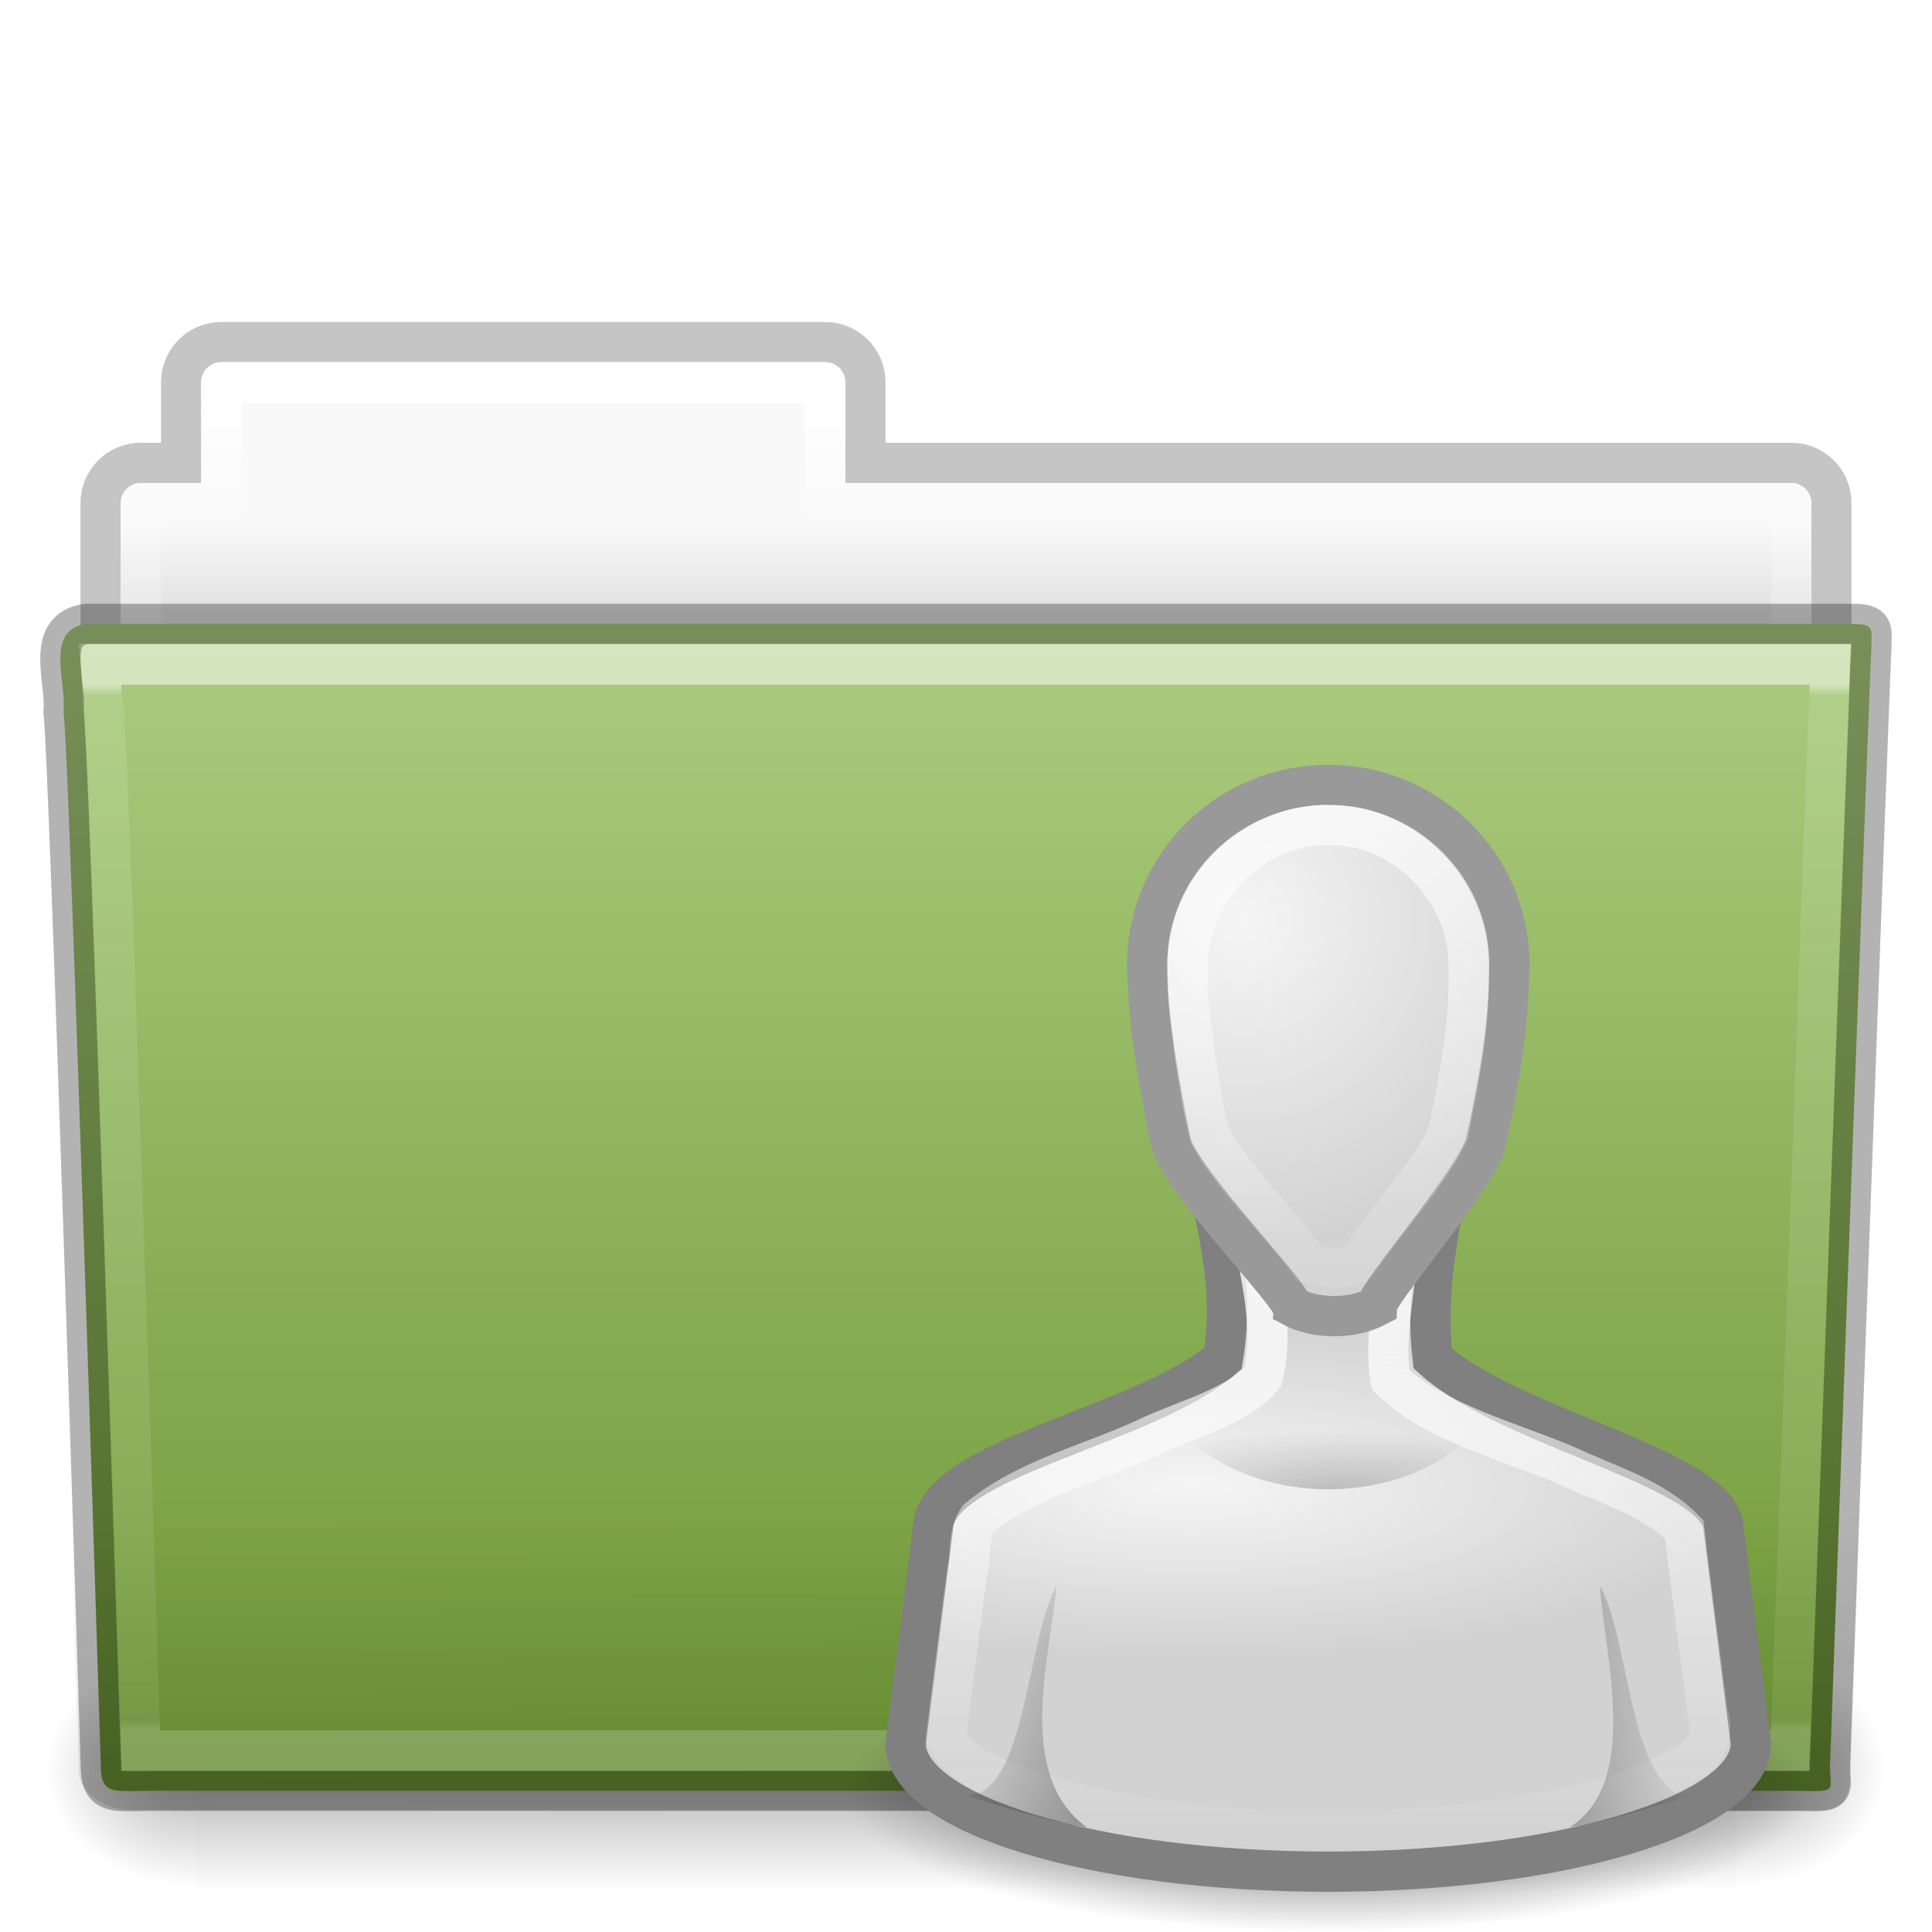
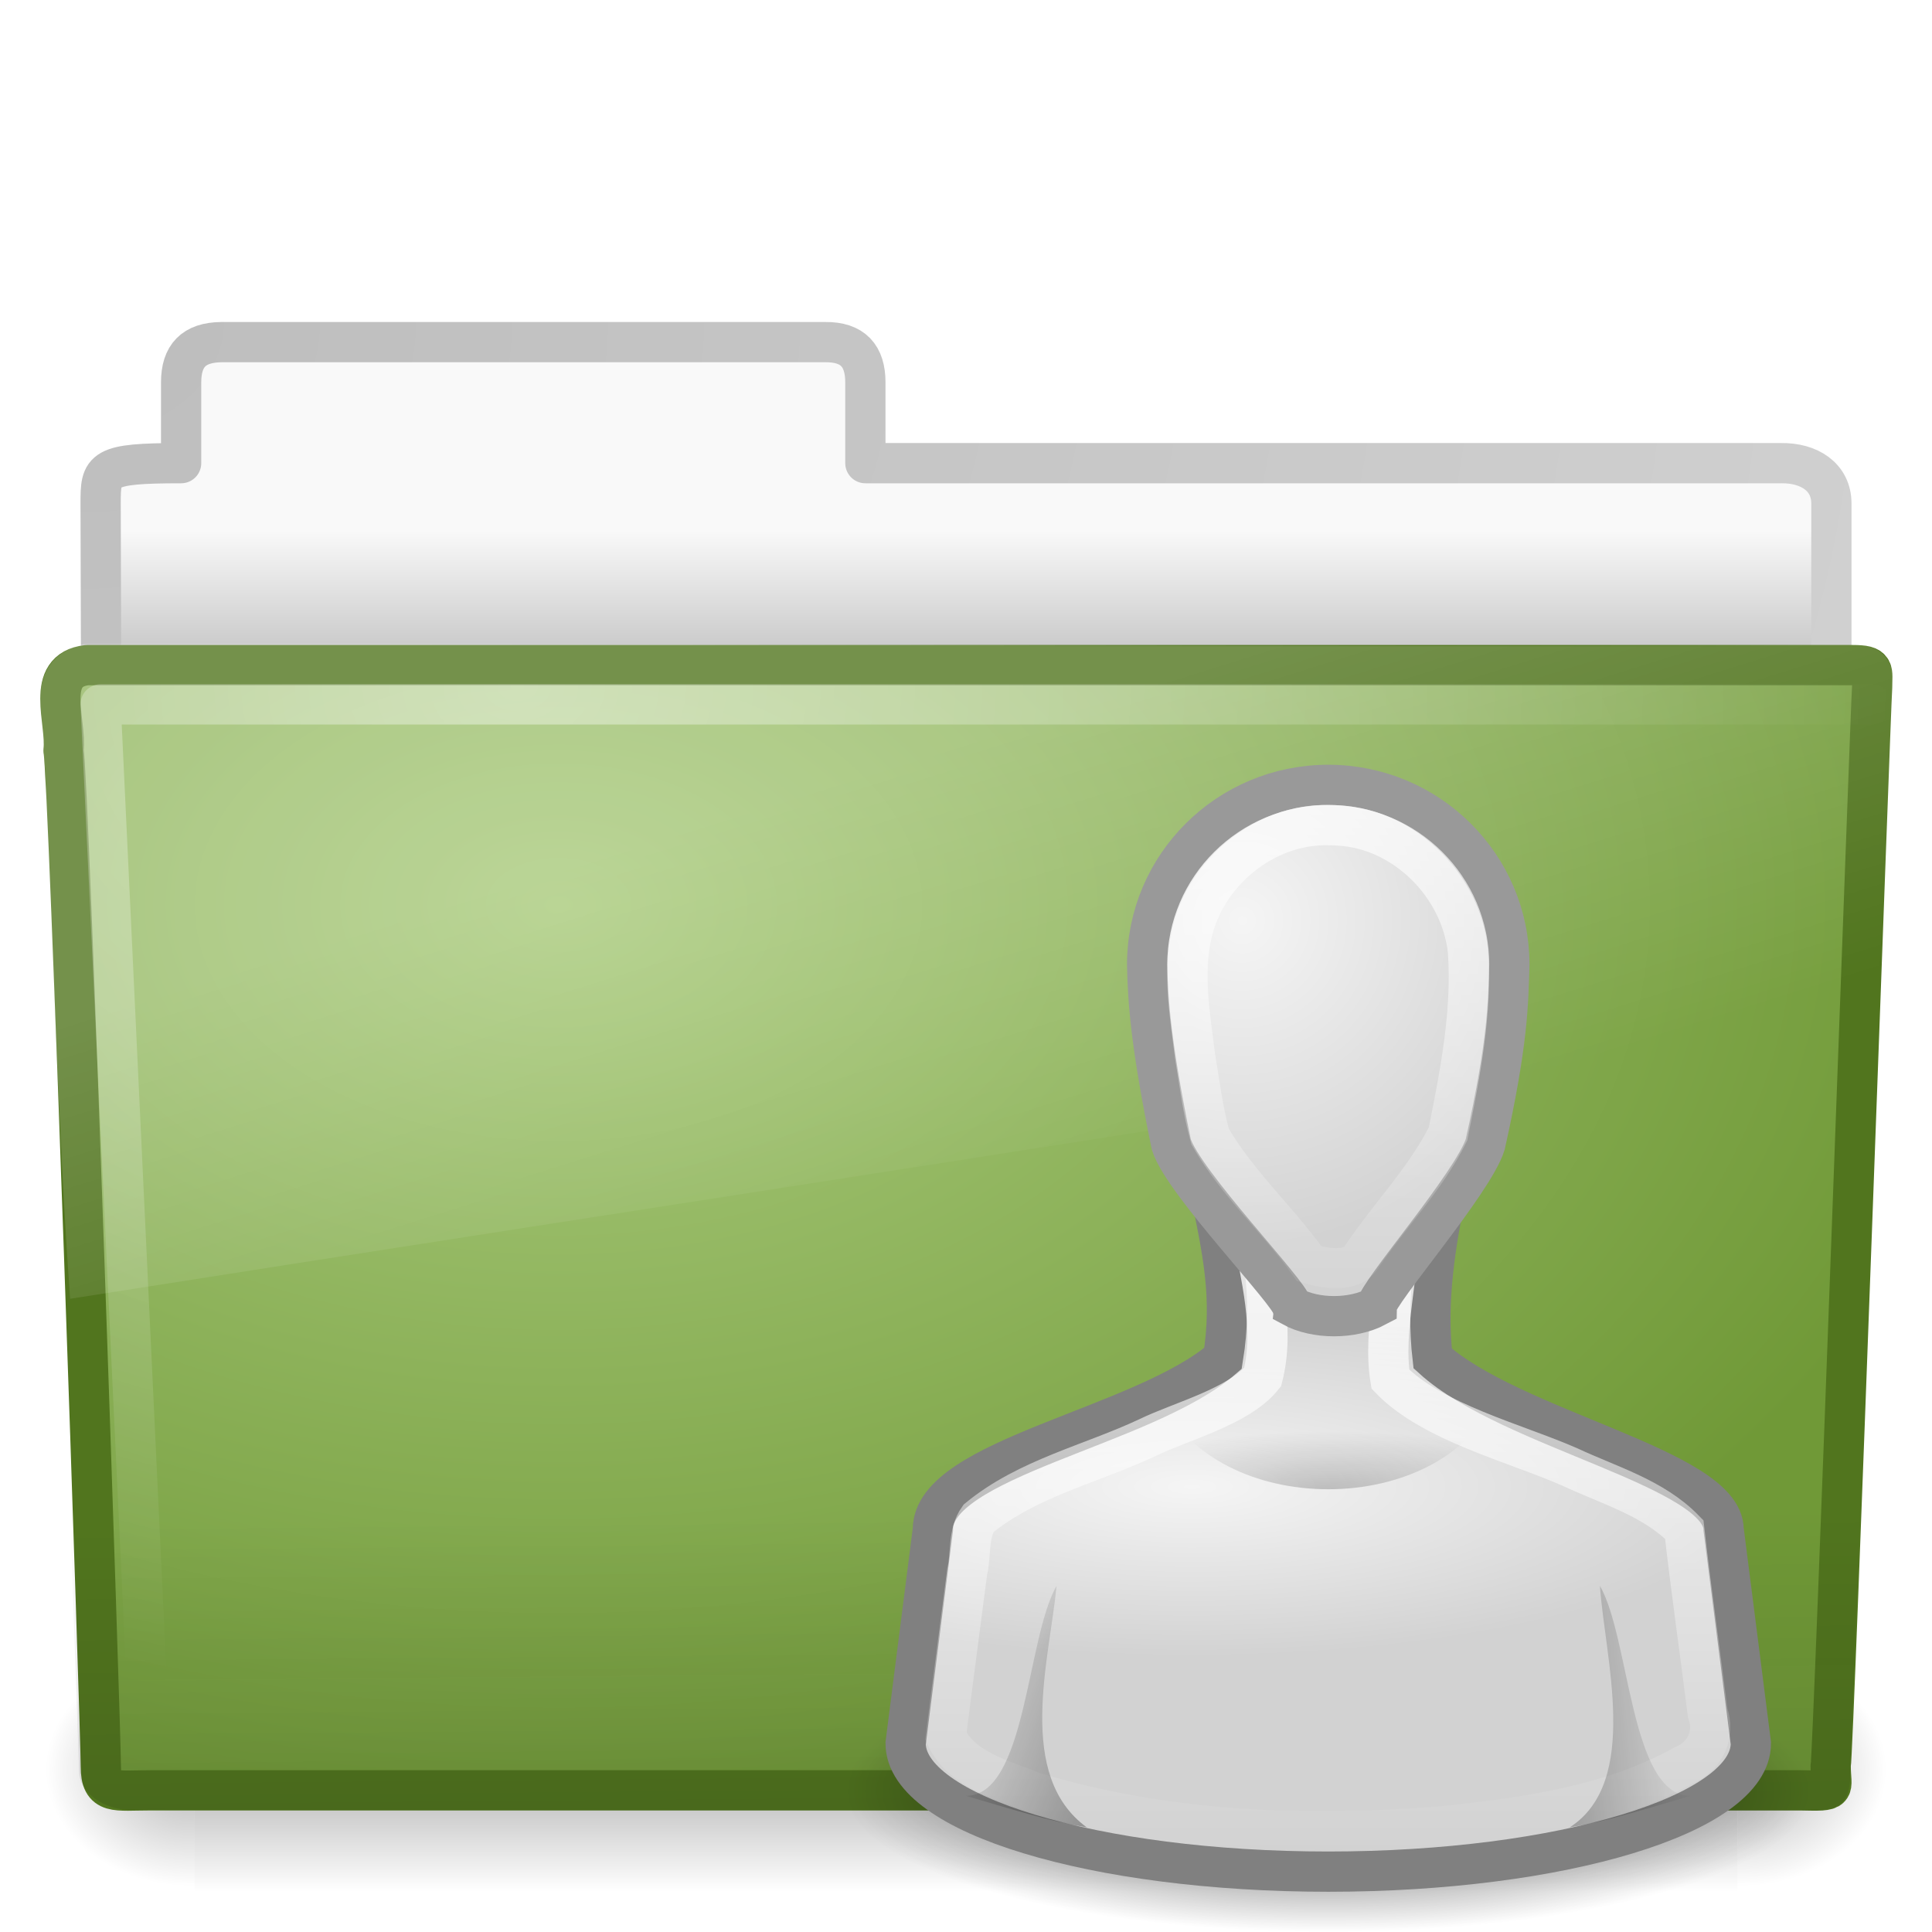
- <svg xmlns="http://www.w3.org/2000/svg" xmlns:xlink="http://www.w3.org/1999/xlink" width="48px" height="48px" id="svg21169" version="1.1">
-   <defs id="defs21171">
-     <linearGradient xlink:href="#linearGradient3454-2-8-6-1-1-8-0-6-7-3-1" id="linearGradient3381-56-2-7-5-0-8-0-0-4-6-1" gradientUnits="userSpaceOnUse" gradientTransform="matrix(0.8918903,0,0,1.058028,3.120661,5.353602)" x1="42.471" y1="11.953" x2="42.471" y2="35.582" />
-     <linearGradient id="linearGradient3454-2-8-6-1-1-8-0-6-7-3-1">
-       <stop offset="0" style="stop-color:#ffffff;stop-opacity:1" id="stop3456-4-7-9-4-0-3-6-2-9-6-7" />
-       <stop offset="0.01" style="stop-color:#ffffff;stop-opacity:0.235" id="stop3458-39-0-8-61-3-8-9-0-4-7-1" />
-       <stop offset="0.99" style="stop-color:#ffffff;stop-opacity:0.157" id="stop3460-7-5-4-1-6-6-6-2-1-4-0" />
-       <stop offset="1" style="stop-color:#ffffff;stop-opacity:0.392" id="stop3462-0-5-6-6-2-1-6-0-3-1-3" />
+ <svg xmlns="http://www.w3.org/2000/svg" xmlns:xlink="http://www.w3.org/1999/xlink" version="1.0" width="48" height="48" id="svg3316">
+   <defs id="defs3318">
+     <linearGradient id="linearGradient8265-821-176-38-919-66-249">
+       <stop id="stop2687" style="stop-color:#ffffff;stop-opacity:0.2" offset="0" />
+       <stop id="stop2689" style="stop-color:#ffffff;stop-opacity:0" offset="1" />
    </linearGradient>
-     <linearGradient xlink:href="#linearGradient6129-963-697-142-998-580-273-0-8-4-9-0-0-0-1-3-6" id="linearGradient3072-0-3-0-7-4-8-7-3-6-5" gradientUnits="userSpaceOnUse" gradientTransform="matrix(1.144692,0,0,0.9977536,-3.466085,1.098828)" x1="22.935" y1="49.629" x2="22.809" y2="36.658" />
-     <linearGradient id="linearGradient6129-963-697-142-998-580-273-0-8-4-9-0-0-0-1-3-6">
-       <stop id="stop2661-3-02-4-8-0-4-3-4-7-9" style="stop-color:#0a0a0a;stop-opacity:0.498" offset="0" />
-       <stop id="stop2663-2-8-06-2-4-6-4-3-8-8" style="stop-color:#0a0a0a;stop-opacity:0" offset="1" />
+     <linearGradient x1="11.566" y1="22.292" x2="15.215" y2="33.955" id="linearGradient2432" xlink:href="#linearGradient8265-821-176-38-919-66-249" gradientUnits="userSpaceOnUse" />
+     <linearGradient id="linearGradient6087-437-184-795-110-662-495">
+       <stop id="stop2693" style="stop-color:#ffffff;stop-opacity:0.4" offset="0" />
+       <stop id="stop2695" style="stop-color:#ffffff;stop-opacity:0" offset="1" />
    </linearGradient>
-     <linearGradient xlink:href="#linearGradient4632-0-6-4" id="linearGradient4638-4-6-8-9-9-5-8-7-2-3" x1="35.793" y1="17.118" x2="35.793" y2="43.761" gradientUnits="userSpaceOnUse" gradientTransform="matrix(1,0,0,1.035714,1.4680025e-5,-1.589102)" />
-     <linearGradient id="linearGradient4632-0-6-4">
-       <stop style="stop-color:#aacb7d;stop-opacity:1;" offset="0" id="stop4634-4-4-7" />
-       <stop style="stop-color:#709937;stop-opacity:1;" offset="1" id="stop4636-3-1-5" />
+     <radialGradient cx="7.265" cy="8.302" r="20.98" fx="7.265" fy="8.302" id="radialGradient2435" xlink:href="#linearGradient6087-437-184-795-110-662-495" gradientUnits="userSpaceOnUse" gradientTransform="matrix(0,1.207974,-1.627164,0,26.37175,8.266469)" />
+     <linearGradient id="linearGradient6129-963-697-142-998-580-273">
+       <stop id="stop2661" style="stop-color:#0a0a0a;stop-opacity:0.498" offset="0" />
+       <stop id="stop2663" style="stop-color:#0a0a0a;stop-opacity:0" offset="1" />
    </linearGradient>
-     <radialGradient xlink:href="#linearGradient5060-820-9-0-7-1-7-7-1-6-6-0" id="radialGradient3080-2-3-9-9-8-8-9-6-1-3" gradientUnits="userSpaceOnUse" gradientTransform="matrix(-0.03079083,0,0,0.02470588,23.38981,31.94163)" cx="605.714" cy="486.648" fx="605.714" fy="486.648" r="117.143" />
-     <linearGradient id="linearGradient5060-820-9-0-7-1-7-7-1-6-6-0">
-       <stop id="stop2681-5-4-3-6-3-8-2-6-8-6" style="stop-color:#000000;stop-opacity:1" offset="0" />
-       <stop id="stop2683-8-6-9-4-6-6-2-9-6-6" style="stop-color:#000000;stop-opacity:0" offset="1" />
+     <linearGradient x1="22.935" y1="49.629" x2="22.809" y2="36.658" id="linearGradient2438" xlink:href="#linearGradient6129-963-697-142-998-580-273" gradientUnits="userSpaceOnUse" gradientTransform="matrix(1.144692,0,0,0.9977536,-3.466141,1.098842)" />
+     <linearGradient id="linearGradient3390">
+       <stop id="stop3392" style="stop-color:#51751e;stop-opacity:1" offset="0" />
+       <stop id="stop3394" style="stop-color:#51751e;stop-opacity:1" offset="1" />
    </linearGradient>
-     <radialGradient xlink:href="#linearGradient5060-179-2-0-3-6-2-2-8-9-8-8" id="radialGradient3083-4-5-6-4-5-0-5-1-0-7" gradientUnits="userSpaceOnUse" gradientTransform="matrix(0.03079083,0,0,0.02470588,24.61022,31.94163)" cx="605.714" cy="486.648" fx="605.714" fy="486.648" r="117.143" />
-     <linearGradient id="linearGradient5060-179-2-0-3-6-2-2-8-9-8-8">
-       <stop id="stop2675-9-9-4-1-4-4-9-5-7-2" style="stop-color:#000000;stop-opacity:1" offset="0" />
-       <stop id="stop2677-1-7-2-6-1-8-3-8-0-8" style="stop-color:#000000;stop-opacity:0" offset="1" />
+     <linearGradient x1="82.453" y1="45.114" x2="82.453" y2="16.047" id="linearGradient2443" xlink:href="#linearGradient3390" gradientUnits="userSpaceOnUse" gradientTransform="translate(-53.76539,-0.1141929)" />
+     <linearGradient id="linearGradient7012-661-145-733-759-865-745">
+       <stop id="stop2699" style="stop-color:#aacb7d;stop-opacity:1" offset="0" />
+       <stop id="stop2701" style="stop-color:#709937;stop-opacity:1" offset="1" />
    </linearGradient>
-     <linearGradient xlink:href="#linearGradient5048-585-4-0-56-2-5-2-1-1-6-8" id="linearGradient3086-4-4-0-5-5-7-4-8-7-0" gradientUnits="userSpaceOnUse" gradientTransform="matrix(0.07938856,0,0,0.02470588,-4.693285,31.94163)" x1="302.857" y1="366.648" x2="302.857" y2="609.505" />
-     <linearGradient id="linearGradient5048-585-4-0-56-2-5-2-1-1-6-8">
-       <stop id="stop2667-5-0-7-4-7-7-2-4-6-2" style="stop-color:#000000;stop-opacity:0" offset="0" />
-       <stop id="stop2669-4-1-8-0-6-9-3-7-4-6" style="stop-color:#000000;stop-opacity:1" offset="0.5" />
-       <stop id="stop2671-2-6-3-2-0-6-0-0-8-2" style="stop-color:#000000;stop-opacity:0" offset="1" />
+     <radialGradient cx="63.969" cy="14.113" r="23.097" fx="63.969" fy="14.113" id="radialGradient2441" xlink:href="#linearGradient7012-661-145-733-759-865-745" gradientUnits="userSpaceOnUse" gradientTransform="matrix(1.564693,-9.5143002e-8,6.1772287e-8,1.015888,-86.21257,8.146117)" />
+     <linearGradient id="linearGradient5060-820">
+       <stop id="stop2681" style="stop-color:#000000;stop-opacity:1" offset="0" />
+       <stop id="stop2683" style="stop-color:#000000;stop-opacity:0" offset="1" />
    </linearGradient>
-     <linearGradient xlink:href="#linearGradient4507-9-2-2-3-6-9-9-4-9-0" id="linearGradient3381-5-5-29-4-6-5-0-4-9-2-5" gradientUnits="userSpaceOnUse" gradientTransform="matrix(0.8918903,0,0,1.058028,3.120715,5.353588)" x1="21.37" y1="4.248" x2="21.37" y2="34.143" />
-     <linearGradient id="linearGradient4507-9-2-2-3-6-9-9-4-9-0">
-       <stop id="stop4509-9-8-4-2-3-4-5-1-6-1" style="stop-color:#ffffff;stop-opacity:1" offset="0" />
-       <stop id="stop4511-7-50-2-1-3-9-4-5-9-8" style="stop-color:#ffffff;stop-opacity:0.235" offset="0.074" />
-       <stop id="stop4513-2-0-2-9-2-6-2-6-3-0" style="stop-color:#ffffff;stop-opacity:0.157" offset="0.99" />
-       <stop id="stop4515-3-9-8-6-6-0-7-5-8-6" style="stop-color:#ffffff;stop-opacity:0.392" offset="1" />
+     <radialGradient cx="605.714" cy="486.648" r="117.143" fx="605.714" fy="486.648" id="radialGradient2461" xlink:href="#linearGradient5060-820" gradientUnits="userSpaceOnUse" gradientTransform="matrix(-3.0790825e-2,0,0,2.4705883e-2,23.38975,31.94164)" />
+     <linearGradient id="linearGradient5060-179">
+       <stop id="stop2675" style="stop-color:#000000;stop-opacity:1" offset="0" />
+       <stop id="stop2677" style="stop-color:#000000;stop-opacity:0" offset="1" />
    </linearGradient>
-     <linearGradient xlink:href="#linearGradient4646-6-91-5-0-5-8-4-9-9-6" id="linearGradient3089-5-2-9-8-6-8-0-7-1-8-7-4" gradientUnits="userSpaceOnUse" gradientTransform="translate(-50.94088,-1.2229149e-5)" x1="62.989" y1="13" x2="62.989" y2="16" />
-     <linearGradient id="linearGradient4646-6-91-5-0-5-8-4-9-9-6">
-       <stop offset="0" style="stop-color:#f9f9f9;stop-opacity:1" id="stop4648-2-4-6-6-8-7-1-1-7-5" />
-       <stop offset="1" style="stop-color:#d8d8d8;stop-opacity:1" id="stop4650-3-8-5-3-4-5-7-4-8-2" />
+     <radialGradient cx="605.714" cy="486.648" r="117.143" fx="605.714" fy="486.648" id="radialGradient2464" xlink:href="#linearGradient5060-179" gradientUnits="userSpaceOnUse" gradientTransform="matrix(3.0790832e-2,0,0,2.4705883e-2,24.61025,31.94164)" />
+     <linearGradient id="linearGradient5048-585">
+       <stop id="stop2667" style="stop-color:#000000;stop-opacity:0" offset="0" />
+       <stop id="stop2669" style="stop-color:#000000;stop-opacity:1" offset="0.5" />
+       <stop id="stop2671" style="stop-color:#000000;stop-opacity:0" offset="1" />
    </linearGradient>
-     <linearGradient id="linearGradient3104-8-8-97-4-6-2-0-1-4-0-5-8-3-5-7">
-       <stop offset="0" style="stop-color:#000000;stop-opacity:0.322" id="stop3106-5-4-3-5-0-1-61-9-2-7-3-3-1-3-4" />
-       <stop offset="1" style="stop-color:#000000;stop-opacity:0.278" id="stop3108-4-3-7-8-2-4-01-9-9-0-6-4-4-0-4" />
+     <linearGradient x1="302.857" y1="366.648" x2="302.857" y2="609.505" id="linearGradient2467" xlink:href="#linearGradient5048-585" gradientUnits="userSpaceOnUse" gradientTransform="matrix(7.9388558e-2,0,0,2.4705883e-2,-4.693293,31.94164)" />
+     <linearGradient id="linearGradient3484">
+       <stop id="stop3486" style="stop-color:#bdbdbd;stop-opacity:1" offset="0" />
+       <stop id="stop3488" style="stop-color:#d0d0d0;stop-opacity:1" offset="1" />
    </linearGradient>
-     <linearGradient y2="3.634" x2="-51.786" y1="53.514" x1="-51.786" gradientTransform="matrix(0.8074983,0,0,0.833744,106.8767,-0.06985223)" gradientUnits="userSpaceOnUse" id="linearGradient21167" xlink:href="#linearGradient3104-8-8-97-4-6-2-0-1-4-0-5-8-3-5-7" />
-     <linearGradient gradientUnits="userSpaceOnUse" y2="44.347" x2="22.356" y1="16.269" x1="22.356" id="linearGradient3907" xlink:href="#linearGradient7012-661-145-733-759-865-745" />
-     <radialGradient r="21" fy="5.017" fx="3" cy="5.017" cx="3" gradientTransform="matrix(-1.274898e-8,1.714292,-2.159331,-1.4599595e-8,12.80936,2.857001)" gradientUnits="userSpaceOnUse" id="radialGradient3137" xlink:href="#linearGradient3484" />
-     <linearGradient y2="16.19" x2="62.989" y1="13.183" x1="62.989" gradientTransform="translate(-50.9409,0)" gradientUnits="userSpaceOnUse" id="linearGradient3135" xlink:href="#linearGradient6404" />
-     <linearGradient y2="609.505" x2="302.857" y1="366.648" x1="302.857" gradientTransform="matrix(0.07938856,0,0,0.02470588,-4.693293,31.94164)" gradientUnits="userSpaceOnUse" id="linearGradient3132" xlink:href="#linearGradient5048-585" />
-     <radialGradient r="117.143" fy="486.648" fx="605.714" cy="486.648" cx="605.714" gradientTransform="matrix(0.03079083,0,0,0.02470588,24.61025,31.94164)" gradientUnits="userSpaceOnUse" id="radialGradient3129" xlink:href="#linearGradient5060-179" />
-     <radialGradient r="117.143" fy="486.648" fx="605.714" cy="486.648" cx="605.714" gradientTransform="matrix(-0.03079083,0,0,0.02470588,23.38975,31.94164)" gradientUnits="userSpaceOnUse" id="radialGradient3126" xlink:href="#linearGradient5060-820" />
-     <linearGradient y2="16.047" x2="82.453" y1="45.114" x1="82.453" gradientTransform="translate(-53.76539,-0.1141929)" gradientUnits="userSpaceOnUse" id="linearGradient3123" xlink:href="#linearGradient3390" />
-     <linearGradient y2="36.658" x2="22.809" y1="49.629" x1="22.935" gradientTransform="matrix(1.144692,0,0,0.9977536,-3.466141,1.098842)" gradientUnits="userSpaceOnUse" id="linearGradient3118" xlink:href="#linearGradient6129-963-697-142-998-580-273" />
-     <radialGradient r="20.98" fy="8.302" fx="7.265" cy="8.302" cx="7.265" gradientTransform="matrix(0,1.207974,-1.627164,0,26.37175,8.266469)" gradientUnits="userSpaceOnUse" id="radialGradient3115" xlink:href="#linearGradient6087-437-184-795-110-662-495" />
-     <linearGradient y2="33.955" x2="15.215" y1="22.292" x1="11.566" gradientUnits="userSpaceOnUse" id="linearGradient3112" xlink:href="#linearGradient8265-821-176-38-919-66-249" />
-     <linearGradient y2="33.955" x2="15.215" y1="22.292" x1="11.566" gradientUnits="userSpaceOnUse" id="linearGradient3109" xlink:href="#linearGradient8265-821-176-38-919-66-249" />
-     <radialGradient r="20.98" fy="8.302" fx="7.265" cy="8.302" cx="7.265" gradientTransform="matrix(0,1.207974,-1.627164,0,26.37175,8.266469)" gradientUnits="userSpaceOnUse" id="radialGradient3107" xlink:href="#linearGradient6087-437-184-795-110-662-495" />
-     <linearGradient y2="36.658" x2="22.809" y1="49.629" x1="22.935" gradientTransform="matrix(1.144692,0,0,0.9977536,-3.466141,1.098842)" gradientUnits="userSpaceOnUse" id="linearGradient3105" xlink:href="#linearGradient6129-963-697-142-998-580-273" />
-     <linearGradient y2="16.047" x2="82.453" y1="45.114" x1="82.453" gradientTransform="translate(-53.76539,-0.1141929)" gradientUnits="userSpaceOnUse" id="linearGradient3103" xlink:href="#linearGradient3390" />
-     <radialGradient r="23.097" fy="14.113" fx="63.969" cy="14.113" cx="63.969" gradientTransform="matrix(1.564693,-9.5143002e-8,6.1772287e-8,1.015888,-86.21257,8.146117)" gradientUnits="userSpaceOnUse" id="radialGradient3101" xlink:href="#linearGradient7012-661-145-733-759-865-745" />
-     <radialGradient r="117.143" fy="486.648" fx="605.714" cy="486.648" cx="605.714" gradientTransform="matrix(-0.03079083,0,0,0.02470588,23.38975,31.94164)" gradientUnits="userSpaceOnUse" id="radialGradient3099" xlink:href="#linearGradient5060-820" />
-     <radialGradient r="117.143" fy="486.648" fx="605.714" cy="486.648" cx="605.714" gradientTransform="matrix(0.03079083,0,0,0.02470588,24.61025,31.94164)" gradientUnits="userSpaceOnUse" id="radialGradient3097" xlink:href="#linearGradient5060-179" />
-     <linearGradient y2="609.505" x2="302.857" y1="366.648" x1="302.857" gradientTransform="matrix(0.07938856,0,0,0.02470588,-4.693293,31.94164)" gradientUnits="userSpaceOnUse" id="linearGradient3095" xlink:href="#linearGradient5048-585" />
-     <radialGradient r="21" fy="5.017" fx="3" cy="5.017" cx="3" gradientTransform="matrix(-1.274898e-8,1.714292,-2.159331,-1.4599595e-8,12.80936,2.857001)" gradientUnits="userSpaceOnUse" id="radialGradient3093" xlink:href="#linearGradient3484" />
-     <linearGradient y2="16.19" x2="62.989" y1="13.183" x1="62.989" gradientTransform="translate(-50.9409,0)" gradientUnits="userSpaceOnUse" id="linearGradient3091" xlink:href="#linearGradient6404" />
-     <radialGradient r="21" fy="41.5" fx="32" cy="41.5" cx="32" gradientTransform="matrix(0.5714286,0,0,0.1666667,14.71428,37.58333)" gradientUnits="userSpaceOnUse" id="radialGradient3080" xlink:href="#linearGradient5060" />
-     <radialGradient r="16" fy="28.66" fx="25" cy="28.66" cx="25" gradientTransform="matrix(0.8891139,0,0,0.2643979,7.385052,29.35986)" gradientUnits="userSpaceOnUse" id="radialGradient3077" xlink:href="#linearGradient6954" />
-     <linearGradient y2="83.733" x2="24.349" y1="57.333" x1="24.349" gradientTransform="matrix(0.6551745,0,0,0.6818225,16.04738,-11.09122)" gradientUnits="userSpaceOnUse" id="linearGradient3074" xlink:href="#linearGradient3341" />
-     <radialGradient r="8" fy="12.313" fx="26.376" cy="12.313" cx="26.376" gradientTransform="matrix(0.9841231,-0.08459387,0.07687018,1.011232,3.961476,12.65528)" gradientUnits="userSpaceOnUse" id="radialGradient3071" xlink:href="#linearGradient6954" />
-     <linearGradient y2="37.438" x2="17" y1="39" x1="22" gradientTransform="matrix(0.75,0,0,0.6521739,11.25,17.22609)" gradientUnits="userSpaceOnUse" id="linearGradient3068" xlink:href="#linearGradient5060" />
-     <linearGradient y2="38.6" x2="43" y1="39" x1="38" gradientTransform="matrix(0.75,0,0,0.6521739,9.750004,17.22609)" gradientUnits="userSpaceOnUse" id="linearGradient3065" xlink:href="#linearGradient5060" />
-     <radialGradient r="4.688" fy="33.188" fx="30" cy="33.188" cx="30" gradientTransform="matrix(1.30387,-4.7098302e-7,1.8183369e-7,0.3072442,-6.11612,26.80335)" gradientUnits="userSpaceOnUse" id="radialGradient3062" xlink:href="#linearGradient5060" />
-     <linearGradient y2="27.957" x2="30" y1="5.703" x1="30" gradientTransform="matrix(0.5410937,0,0,0.603279,16.76719,16.55961)" gradientUnits="userSpaceOnUse" id="linearGradient3059" xlink:href="#linearGradient3341" />
-     <linearGradient gradientTransform="matrix(0.5410937,0,0,0.603279,16.76719,16.55961)" gradientUnits="userSpaceOnUse" xlink:href="#linearGradient3341" id="linearGradient2517" y2="27.957" x2="30" y1="5.703" x1="30" />
+     <radialGradient cx="3" cy="5.017" r="21" fx="3" fy="5.017" id="radialGradient2452" xlink:href="#linearGradient3484" gradientUnits="userSpaceOnUse" gradientTransform="matrix(-1.274898e-8,1.714292,-2.159331,-1.4599595e-8,12.80936,2.857001)" />
+     <linearGradient id="linearGradient6404">
+       <stop id="stop6406" style="stop-color:#f9f9f9;stop-opacity:1" offset="0" />
+       <stop id="stop6408" style="stop-color:#c9c9c9;stop-opacity:1" offset="1" />
+     </linearGradient>
+     <linearGradient x1="62.989" y1="13.183" x2="62.989" y2="16.19" id="linearGradient2450" xlink:href="#linearGradient6404" gradientUnits="userSpaceOnUse" gradientTransform="translate(-50.9409,0)" />
+     <radialGradient cx="32" cy="41.5" r="21" fx="32" fy="41.5" id="radialGradient2542" xlink:href="#linearGradient5060" gradientUnits="userSpaceOnUse" gradientTransform="matrix(0.5714286,0,0,0.1666667,14.71428,37.58333)" />
+     <radialGradient cx="25" cy="28.66" r="16" fx="25" fy="28.66" id="radialGradient2537" xlink:href="#linearGradient6954" gradientUnits="userSpaceOnUse" gradientTransform="matrix(0.8891139,0,0,0.2643979,7.385052,29.35986)" />
+     <linearGradient x1="24.349" y1="57.333" x2="24.349" y2="83.733" id="linearGradient2534" xlink:href="#linearGradient3341" gradientUnits="userSpaceOnUse" gradientTransform="matrix(0.6551745,0,0,0.6818225,16.04738,-11.09122)" />
+     <linearGradient id="linearGradient6954">
+       <stop id="stop6960" style="stop-color:#f5f5f5;stop-opacity:1" offset="0" />
+       <stop id="stop6962" style="stop-color:#d2d2d2;stop-opacity:1" offset="1" />
+     </linearGradient>
+     <radialGradient cx="26.376" cy="12.313" r="8" fx="26.376" fy="12.313" id="radialGradient2529" xlink:href="#linearGradient6954" gradientUnits="userSpaceOnUse" gradientTransform="matrix(0.9841231,-8.459387e-2,7.687018e-2,1.011232,3.961476,12.65528)" />
+     <linearGradient x1="22" y1="39" x2="17" y2="37.438" id="linearGradient2526" xlink:href="#linearGradient5060" gradientUnits="userSpaceOnUse" gradientTransform="matrix(0.75,0,0,0.6521739,11.25,17.22609)" />
+     <linearGradient x1="38" y1="39" x2="43" y2="38.6" id="linearGradient2523" xlink:href="#linearGradient5060" gradientUnits="userSpaceOnUse" gradientTransform="matrix(0.75,0,0,0.6521739,9.750004,17.22609)" />
+     <linearGradient id="linearGradient5060">
+       <stop id="stop5062" style="stop-color:#000000;stop-opacity:1" offset="0" />
+       <stop id="stop5064" style="stop-color:#000000;stop-opacity:0" offset="1" />
+     </linearGradient>
+     <radialGradient cx="30" cy="33.188" r="4.688" fx="30" fy="33.188" id="radialGradient2520" xlink:href="#linearGradient5060" gradientUnits="userSpaceOnUse" gradientTransform="matrix(1.30387,-4.7098302e-7,1.8183369e-7,0.3072442,-6.11612,26.80335)" />
    <linearGradient id="linearGradient3341">
-       <stop offset="0" style="stop-color:#ffffff;stop-opacity:1" id="stop3343" />
-       <stop offset="1" style="stop-color:#ffffff;stop-opacity:0" id="stop3345" />
+       <stop id="stop3343" style="stop-color:#ffffff;stop-opacity:1" offset="0" />
+       <stop id="stop3345" style="stop-color:#ffffff;stop-opacity:0" offset="1" />
    </linearGradient>
-     <radialGradient gradientTransform="matrix(1.30387,-4.7098302e-7,1.8183369e-7,0.3072442,-6.11612,26.80335)" gradientUnits="userSpaceOnUse" xlink:href="#linearGradient5060" id="radialGradient2520" fy="33.188" fx="30" r="4.688" cy="33.188" cx="30" />
-     <linearGradient id="linearGradient5060">
-       <stop offset="0" style="stop-color:#000000;stop-opacity:1" id="stop5062" />
-       <stop offset="1" style="stop-color:#000000;stop-opacity:0" id="stop5064" />
-     </linearGradient>
-     <linearGradient gradientTransform="matrix(0.75,0,0,0.6521739,9.750004,17.22609)" gradientUnits="userSpaceOnUse" xlink:href="#linearGradient5060" id="linearGradient2523" y2="38.6" x2="43" y1="39" x1="38" />
-     <linearGradient gradientTransform="matrix(0.75,0,0,0.6521739,11.25,17.22609)" gradientUnits="userSpaceOnUse" xlink:href="#linearGradient5060" id="linearGradient2526" y2="37.438" x2="17" y1="39" x1="22" />
-     <radialGradient gradientTransform="matrix(0.9841231,-0.08459387,0.07687018,1.011232,3.961476,12.65528)" gradientUnits="userSpaceOnUse" xlink:href="#linearGradient6954" id="radialGradient2529" fy="12.313" fx="26.376" r="8" cy="12.313" cx="26.376" />
-     <linearGradient id="linearGradient6954">
-       <stop offset="0" style="stop-color:#f5f5f5;stop-opacity:1" id="stop6960" />
-       <stop offset="1" style="stop-color:#d2d2d2;stop-opacity:1" id="stop6962" />
-     </linearGradient>
-     <linearGradient gradientTransform="matrix(0.6551745,0,0,0.6818225,16.04738,-11.09122)" gradientUnits="userSpaceOnUse" xlink:href="#linearGradient3341" id="linearGradient2534" y2="83.733" x2="24.349" y1="57.333" x1="24.349" />
-     <radialGradient gradientTransform="matrix(0.8891139,0,0,0.2643979,7.385052,29.35986)" gradientUnits="userSpaceOnUse" xlink:href="#linearGradient6954" id="radialGradient2537" fy="28.66" fx="25" r="16" cy="28.66" cx="25" />
-     <radialGradient gradientTransform="matrix(0.5714286,0,0,0.1666667,14.71428,37.58333)" gradientUnits="userSpaceOnUse" xlink:href="#linearGradient5060" id="radialGradient2542" fy="41.5" fx="32" r="21" cy="41.5" cx="32" />
-     <linearGradient gradientTransform="translate(-50.9409,0)" gradientUnits="userSpaceOnUse" xlink:href="#linearGradient6404" id="linearGradient2450" y2="16.19" x2="62.989" y1="13.183" x1="62.989" />
-     <linearGradient id="linearGradient6404">
-       <stop offset="0" style="stop-color:#f9f9f9;stop-opacity:1" id="stop6406" />
-       <stop offset="1" style="stop-color:#c9c9c9;stop-opacity:1" id="stop6408" />
-     </linearGradient>
-     <radialGradient gradientTransform="matrix(-1.274898e-8,1.714292,-2.159331,-1.4599595e-8,12.80936,2.857001)" gradientUnits="userSpaceOnUse" xlink:href="#linearGradient3484" id="radialGradient2452" fy="5.017" fx="3" r="21" cy="5.017" cx="3" />
-     <linearGradient id="linearGradient3484">
-       <stop offset="0" style="stop-color:#bdbdbd;stop-opacity:1" id="stop3486" />
-       <stop offset="1" style="stop-color:#d0d0d0;stop-opacity:1" id="stop3488" />
-     </linearGradient>
-     <linearGradient gradientTransform="matrix(0.07938856,0,0,0.02470588,-4.693293,31.94164)" gradientUnits="userSpaceOnUse" xlink:href="#linearGradient5048-585" id="linearGradient2467" y2="609.505" x2="302.857" y1="366.648" x1="302.857" />
-     <linearGradient id="linearGradient5048-585">
-       <stop offset="0" style="stop-color:#000000;stop-opacity:0" id="stop2667" />
-       <stop offset="0.5" style="stop-color:#000000;stop-opacity:1" id="stop2669" />
-       <stop offset="1" style="stop-color:#000000;stop-opacity:0" id="stop2671" />
-     </linearGradient>
-     <radialGradient gradientTransform="matrix(0.03079083,0,0,0.02470588,24.61025,31.94164)" gradientUnits="userSpaceOnUse" xlink:href="#linearGradient5060-179" id="radialGradient2464" fy="486.648" fx="605.714" r="117.143" cy="486.648" cx="605.714" />
-     <linearGradient id="linearGradient5060-179">
-       <stop offset="0" style="stop-color:#000000;stop-opacity:1" id="stop2675" />
-       <stop offset="1" style="stop-color:#000000;stop-opacity:0" id="stop2677" />
-     </linearGradient>
-     <radialGradient gradientTransform="matrix(-0.03079083,0,0,0.02470588,23.38975,31.94164)" gradientUnits="userSpaceOnUse" xlink:href="#linearGradient5060-820" id="radialGradient2461" fy="486.648" fx="605.714" r="117.143" cy="486.648" cx="605.714" />
-     <linearGradient id="linearGradient5060-820">
-       <stop offset="0" style="stop-color:#000000;stop-opacity:1" id="stop2681" />
-       <stop offset="1" style="stop-color:#000000;stop-opacity:0" id="stop2683" />
-     </linearGradient>
-     <radialGradient gradientTransform="matrix(1.564693,-9.5143002e-8,6.1772287e-8,1.015888,-86.21257,8.146117)" gradientUnits="userSpaceOnUse" xlink:href="#linearGradient7012-661-145-733-759-865-745" id="radialGradient2441" fy="14.113" fx="63.969" r="23.097" cy="14.113" cx="63.969" />
-     <linearGradient id="linearGradient7012-661-145-733-759-865-745">
-       <stop offset="0" style="stop-color:#aacb7d;stop-opacity:1" id="stop2699" />
-       <stop offset="1" style="stop-color:#709937;stop-opacity:1" id="stop2701" />
-     </linearGradient>
-     <linearGradient gradientTransform="translate(-53.76539,-0.1141929)" gradientUnits="userSpaceOnUse" xlink:href="#linearGradient3390" id="linearGradient2443" y2="16.047" x2="82.453" y1="45.114" x1="82.453" />
-     <linearGradient id="linearGradient3390">
-       <stop offset="0" style="stop-color:#51751e;stop-opacity:1" id="stop3392" />
-       <stop offset="1" style="stop-color:#51751e;stop-opacity:1" id="stop3394" />
-     </linearGradient>
-     <linearGradient gradientTransform="matrix(1.144692,0,0,0.9977536,-3.466141,1.098842)" gradientUnits="userSpaceOnUse" xlink:href="#linearGradient6129-963-697-142-998-580-273" id="linearGradient2438" y2="36.658" x2="22.809" y1="49.629" x1="22.935" />
-     <linearGradient id="linearGradient6129-963-697-142-998-580-273">
-       <stop offset="0" style="stop-color:#0a0a0a;stop-opacity:0.498" id="stop2661" />
-       <stop offset="1" style="stop-color:#0a0a0a;stop-opacity:0" id="stop2663" />
-     </linearGradient>
-     <radialGradient gradientTransform="matrix(0,1.207974,-1.627164,0,26.37175,8.266469)" gradientUnits="userSpaceOnUse" xlink:href="#linearGradient6087-437-184-795-110-662-495" id="radialGradient2435" fy="8.302" fx="7.265" r="20.98" cy="8.302" cx="7.265" />
-     <linearGradient id="linearGradient6087-437-184-795-110-662-495">
-       <stop offset="0" style="stop-color:#ffffff;stop-opacity:0.4" id="stop2693" />
-       <stop offset="1" style="stop-color:#ffffff;stop-opacity:0" id="stop2695" />
-     </linearGradient>
-     <linearGradient gradientUnits="userSpaceOnUse" xlink:href="#linearGradient8265-821-176-38-919-66-249" id="linearGradient2432" y2="33.955" x2="15.215" y1="22.292" x1="11.566" />
-     <linearGradient id="linearGradient8265-821-176-38-919-66-249">
-       <stop offset="0" style="stop-color:#ffffff;stop-opacity:0.2" id="stop2687" />
-       <stop offset="1" style="stop-color:#ffffff;stop-opacity:0" id="stop2689" />
-     </linearGradient>
+     <linearGradient x1="30" y1="5.703" x2="30" y2="27.957" id="linearGradient2517" xlink:href="#linearGradient3341" gradientUnits="userSpaceOnUse" gradientTransform="matrix(0.5410937,0,0,0.603279,16.76719,16.55961)" />
  </defs>
  <g id="layer1">
-     <path style="opacity:0.8;color:#000000;fill:none;stroke:url(#linearGradient21167);stroke-width:1;stroke-linecap:butt;stroke-linejoin:miter;stroke-miterlimit:4;stroke-opacity:1;stroke-dasharray:none;stroke-dashoffset:0;marker:none;visibility:visible;display:inline;overflow:visible;enable-background:accumulate" d="m 5.5,8.5 c -0.554,0 -1,0.446 -1,1 l 0,2 -1,0 c -0.554,0 -1,0.446 -1,1 l 0,6 c 0,0.554 0.446,1 1,1 l 41,0 c 0.554,0 1,-0.446 1,-1 l 0,-6 c 0,-0.554 -0.446,-1 -1,-1 l -23,0 0,-2 c 0,-0.554 -0.446,-1 -1,-1 l -15,0 z" id="rect4251-0-0-1-1-9-5-2-3-2-5-9" />
-     <path style="color:#000000;fill:url(#linearGradient3089-5-2-9-8-6-8-0-7-1-8-7-4);fill-opacity:1;fill-rule:nonzero;stroke:none;stroke-width:1;marker:none;visibility:visible;display:inline;overflow:visible;enable-background:accumulate" d="m 5.5,9 c -0.277,0 -0.5,0.223 -0.5,0.5 l 0,2.5 -1.5,0 c -0.277,0 -0.5,0.223 -0.5,0.5 l 0,6 c 0,0.277 0.223,0.5 0.5,0.5 l 41,0 c 0.277,0 0.5,-0.223 0.5,-0.5 l 0,-6 c 0,-0.277 -0.223,-0.5 -0.5,-0.5 l -23.5,0 0,-2.5 c 0,-0.277 -0.223,-0.5 -0.5,-0.5 l -15,0 z" id="rect4251-4-7-62-4-4-9-2-5-6-0" />
-     <path style="color:#000000;fill:none;stroke:url(#linearGradient3381-5-5-29-4-6-5-0-4-9-2-5);stroke-width:1;stroke-linecap:round;stroke-linejoin:round;stroke-miterlimit:4;stroke-opacity:1;stroke-dasharray:none;stroke-dashoffset:0;marker:none;visibility:visible;display:inline;overflow:visible;enable-background:accumulate" d="m 5.5,9.5 0,3 -2,0 0,7 41,0 0,-7 -24,0 0,-3 -15,0 z" id="rect4251-9-9-0-05-2-0-5-9-2-3-8" />
-     <rect style="opacity:0.3;fill:url(#linearGradient3086-4-4-0-5-5-7-4-8-7-0);fill-opacity:1;fill-rule:nonzero;stroke:none;stroke-width:1;marker:none;visibility:visible;display:inline;overflow:visible" id="rect4173-6-7-7-3-5-1-4-5-7-0" y="41" x="4.833" height="6" width="38.333" />
-     <path style="opacity:0.3;fill:url(#radialGradient3083-4-5-6-4-5-0-5-1-0-7);fill-opacity:1;fill-rule:nonzero;stroke:none;stroke-width:1;marker:none;visibility:visible;display:inline;overflow:visible" id="path5058-7-9-1-3-0-3-4-8-9-3" d="m 43.167,41 c 0,0 0,6 0,6 1.586,0.011 3.833,-1.344 3.833,-3 0,-1.656 -1.77,-2.999 -3.833,-2.999 z" />
-     <path style="opacity:0.3;fill:url(#radialGradient3080-2-3-9-9-8-8-9-6-1-3);fill-opacity:1;fill-rule:nonzero;stroke:none;stroke-width:1;marker:none;visibility:visible;display:inline;overflow:visible" id="path5018-8-1-1-6-9-4-9-7-5-7" d="m 4.833,41 c 0,0 0,6 0,6 -1.586,0.011 -3.833,-1.344 -3.833,-3 0,-1.656 1.77,-2.999 3.833,-2.999 z" />
-     <path style="fill:url(#linearGradient4638-4-6-8-9-9-5-8-7-2-3);fill-opacity:1;stroke:none" id="path3388-1-43-0-7-6-2-7-8-5-7" d="m 2.163,15.5 c -1.072,0.128 -0.5,1.454 -0.585,2.2 0.124,0.482 0.927,26.176 0.927,26.176 0,0.741 0.352,0.616 1.243,0.616 13.189,0 27.773,0 40.961,0 0.96,0.023 0.757,0.012 0.757,-0.627 0,0 0.993,-27.354 1.028,-27.781 0,-0.449 0.09,-0.583 -0.473,-0.583 -14.084,0 -29.775,0 -43.859,0 z" />
-     <path style="opacity:0.4;fill:url(#linearGradient3072-0-3-0-7-4-8-7-3-6-5);fill-opacity:1;stroke:none" id="path6127-7-1-6-4-8-5-0-8-2-3" d="m 2.058,16.065 43.896,4e-4 c 0.634,0 1.045,0.445 1.045,0.997 l -1.032,26.96 c 0.015,0.699 -0.209,0.977 -0.946,0.962 l -41.781,-0.018 c -0.634,0 -1.274,-0.413 -1.274,-0.966 l -0.954,-26.939 c 0,-0.553 0.411,-0.998 1.045,-0.998 z" />
-     <path style="opacity:0.5;color:#000000;fill:none;stroke:url(#linearGradient3381-56-2-7-5-0-8-0-0-4-6-1);stroke-width:0.981;stroke-linecap:round;stroke-linejoin:miter;stroke-miterlimit:4;stroke-opacity:1;stroke-dasharray:none;stroke-dashoffset:0;marker:none;visibility:visible;display:inline;overflow:visible;enable-background:accumulate" id="path4587-4-6-3-0-1-2-6-8-9-5" d="m 2.5,17.5 c 0.017,0.176 0.022,0.518 0.031,0.875 0.023,0.086 0.026,0.059 0.031,0.094 0.011,0.067 0.027,0.138 0.031,0.188 0.006,0.075 -0.007,0.173 0,0.281 0.013,0.216 0.045,0.511 0.062,0.875 0.034,0.728 0.078,1.709 0.125,2.906 0.094,2.395 0.203,5.556 0.312,8.688 C 3.306,37.482 3.488,43.144 3.5,43.5 c 0.123,0.004 0.071,0 0.25,0 l 40.719,0 c 0.012,-0.329 0.253,-6.427 0.5,-12.906 0.127,-3.326 0.245,-6.685 0.344,-9.219 0.049,-1.267 0.094,-2.332 0.125,-3.094 0.013,-0.329 0.022,-0.573 0.031,-0.781 L 2.5,17.5 z" transform="matrix(1,0,0,1.038398,1.4680025e-5,-1.670372)" />
-     <path style="opacity:0.3;fill:none;stroke:#000000;stroke-width:1;stroke-linecap:round;stroke-linejoin:round;stroke-miterlimit:4;stroke-opacity:1;stroke-dashoffset:0" id="path3388-1-43-0-7-6-2-7-8-5-7-1" d="m 2.163,15.5 c -1.072,0.128 -0.5,1.454 -0.585,2.2 0.124,0.482 0.927,26.176 0.927,26.176 0,0.741 0.352,0.616 1.243,0.616 13.189,0 27.773,0 40.961,0 0.96,0.023 0.757,0.012 0.757,-0.627 0,0 0.993,-27.354 1.028,-27.781 0,-0.449 0.09,-0.583 -0.473,-0.583 -14.084,0 -29.775,0 -43.859,0 z" />
-     <g id="g3083">
-       <path style="opacity:0.8;fill:url(#radialGradient3080);fill-opacity:1;stroke:none" id="path3823" d="M 45,44.5 C 45,46.433 39.627,48 33,48 26.373,48 21,46.433 21,44.5 21,42.567 26.373,41 33,41 c 6.627,0 12,1.567 12,3.5 l 0,0 z" />
-       <path style="fill:url(#radialGradient3077);fill-opacity:1;stroke:#808080;stroke-width:1;stroke-miterlimit:4;stroke-opacity:1;stroke-dasharray:none" id="path3766" d="m 30.052,29.5 c 0.312,1.542 0.585,2.708 0.332,4.25 -1.972,1.711 -7.214,2.479 -7.207,4.25 l -0.677,5.313 c 0,1.76 4.701,3.188 10.5,3.188 5.799,0 10.5,-1.427 10.5,-3.188 l -0.677,-5.313 c -0.008,-1.516 -5.281,-2.479 -7.229,-4.25 -0.166,-1.431 0.066,-2.819 0.354,-4.25 l -5.896,0 0,0 z" />
-       <path style="fill:none;stroke:url(#linearGradient3074);stroke-width:1;stroke-miterlimit:4;stroke-opacity:1;stroke-dasharray:none" id="path3894" d="m 31.109,30.5 c 0.207,1.218 0.571,2.497 0.262,3.71 -0.586,0.735 -2.025,1.099 -2.851,1.503 -1.402,0.659 -2.992,1.011 -4.208,2.009 -0.267,0.373 -0.179,0.889 -0.283,1.329 -0.176,1.362 -0.358,2.723 -0.529,4.085 0.372,0.828 1.4,1.075 2.178,1.39 3.318,1.01 6.849,1.123 10.285,0.838 2.001,-0.22 4.07,-0.507 5.854,-1.497 0.549,-0.23 0.801,-0.764 0.61,-1.311 -0.19,-1.519 -0.41,-3.035 -0.582,-4.555 -0.764,-0.785 -1.875,-1.1 -2.847,-1.555 -1.344,-0.592 -3.412,-1.104 -4.454,-2.179 -0.202,-1.207 0.254,-2.749 0.191,-3.766 -1.375,2e-6 -2.251,-4e-6 -3.626,3e-6 l 0,0 z" />
-       <path style="fill:url(#radialGradient3071);fill-opacity:1;stroke:#999999;stroke-width:1;stroke-miterlimit:4;stroke-opacity:1;stroke-dasharray:none" id="path3764" d="m 33,19.5 c -2.485,0 -4.5,2 -4.5,4.466 0.019,0.913 0.093,1.997 0.6,4.466 0.3,0.957 2.976,3.709 3,4.028 0.582,0.319 1.5,0.319 2.1,0 0,-0.319 2.4,-3.071 2.7,-4.028 0.571,-2.566 0.569,-3.509 0.6,-4.466 0,-2.467 -2.015,-4.466 -4.5,-4.466 l 0,0 z" />
-       <path style="opacity:0.3;fill:url(#linearGradient3068);fill-opacity:1;stroke:none" id="path3848" d="m 27,45.4 c -1.772,-1.293 -0.927,-4.163 -0.75,-6 -0.75,1.304 -0.75,5.217 -2.25,5.217 1.022,0.299 2.062,0.63 3,0.783 z" />
-       <path style="opacity:0.3;fill:url(#linearGradient3065);fill-opacity:1;stroke:none" id="path3850" d="m 39,45.4 c 1.763,-1.137 0.868,-4.23 0.75,-6 0.75,1.304 0.75,5.217 2.25,5.217 -1.022,0.299 -2.062,0.63 -3,0.783 z" />
-       <path style="opacity:0.2;fill:url(#radialGradient3062);fill-opacity:1;stroke:none" id="path3833" d="m 29,35 c 0.586,1.163 2.149,2 4,2 1.851,0 3.414,-0.837 4,-2 l -8,0 z" />
-       <path style="opacity:0.7;fill:none;stroke:url(#linearGradient3059);stroke-width:1;stroke-miterlimit:4;stroke-opacity:1;stroke-dasharray:none" id="path3906" d="m 33,20.5 c -1.578,-0.031 -3.035,1.166 -3.388,2.691 -0.233,1.003 -0.045,2.041 0.078,3.047 0.113,0.668 0.193,1.351 0.376,2.001 0.669,1.164 1.691,2.07 2.461,3.158 0.413,0.123 1.08,0.241 1.324,-0.198 0.691,-1.019 1.571,-1.918 2.126,-3.026 0.298,-1.492 0.603,-3.015 0.494,-4.545 -0.172,-1.614 -1.562,-3.021 -3.198,-3.118 -0.091,-0.007 -0.181,-0.011 -0.272,-0.011 l 3e-6,-10e-7 z" />
+     <g id="g3384">
+       <path d="M 5.5,8.5 C 4.81,8.508 4.5,8.842 4.5,9.5 L 4.5,11.507 C 2.516,11.507 2.5,11.647 2.5,12.507 C 2.534,22.797 2.5,23.377 2.5,24.25 C 3.935,24.25 45.5,20.551 45.5,18.958 L 45.5,12.507 C 45.5,11.849 44.946,11.499 44.256,11.507 L 21.5,11.507 L 21.5,9.5 C 21.5,8.842 21.19,8.492 20.5,8.5 L 5.5,8.5 z" id="path3468" style="fill:url(#linearGradient2450);fill-opacity:1;stroke:url(#radialGradient2452);stroke-width:1;stroke-linecap:round;stroke-linejoin:round;stroke-miterlimit:4;stroke-dasharray:none;stroke-opacity:1;display:inline" />
+       <rect width="38.333" height="6" x="4.833" y="41" id="rect4173" style="opacity:0.3;fill:url(#linearGradient2467);fill-opacity:1;fill-rule:nonzero;stroke:none;stroke-width:1;stroke-linecap:round;stroke-linejoin:miter;marker:none;marker-start:none;marker-mid:none;marker-end:none;stroke-miterlimit:4;stroke-dasharray:none;stroke-dashoffset:0;stroke-opacity:1;visibility:visible;display:inline;overflow:visible" />
+       <path d="M 43.167,41 C 43.167,41 43.167,47 43.167,47 C 44.752,47.011 47,45.656 47,44 C 47,42.344 45.231,41 43.167,41 z" id="path5058" style="opacity:0.3;fill:url(#radialGradient2464);fill-opacity:1;fill-rule:nonzero;stroke:none;stroke-width:1;stroke-linecap:round;stroke-linejoin:miter;marker:none;marker-start:none;marker-mid:none;marker-end:none;stroke-miterlimit:4;stroke-dasharray:none;stroke-dashoffset:0;stroke-opacity:1;visibility:visible;display:inline;overflow:visible" />
+       <path d="M 4.833,41 C 4.833,41 4.833,47 4.833,47 C 3.248,47.011 1,45.656 1,44 C 1,42.344 2.769,41 4.833,41 z" id="path5018" style="opacity:0.3;fill:url(#radialGradient2461);fill-opacity:1;fill-rule:nonzero;stroke:none;stroke-width:1;stroke-linecap:round;stroke-linejoin:miter;marker:none;marker-start:none;marker-mid:none;marker-end:none;stroke-miterlimit:4;stroke-dasharray:none;stroke-dashoffset:0;stroke-opacity:1;visibility:visible;display:inline;overflow:visible" />
+       <path d="M 2.163,16.525 C 1.09,16.649 1.663,17.927 1.578,18.646 C 1.702,19.111 2.505,43.063 2.505,43.886 C 2.505,44.601 2.857,44.48 3.749,44.48 C 16.942,44.48 31.532,44.48 44.725,44.48 C 45.686,44.502 45.483,44.491 45.483,43.875 C 45.553,43.56 46.476,17.499 46.512,17.088 C 46.512,16.654 46.602,16.525 46.038,16.525 C 31.949,16.525 16.252,16.525 2.163,16.525 z" id="path3388" style="fill:url(#radialGradient2441);fill-opacity:1;stroke:url(#linearGradient2443);stroke-width:1;stroke-linecap:round;stroke-linejoin:round;stroke-miterlimit:4;stroke-dashoffset:0;stroke-opacity:1" />
+       <path d="M 2.058,16.065 L 45.955,16.066 C 46.589,16.066 47,16.51 47,17.063 L 45.967,44.023 C 45.982,44.723 45.758,45 45.022,44.985 L 3.241,44.968 C 2.607,44.968 1.967,44.555 1.967,44.002 L 1.013,17.063 C 1.013,16.51 1.424,16.065 2.058,16.065 z" id="path6127" style="opacity:0.4;fill:url(#linearGradient2438);fill-opacity:1;stroke:none;stroke-width:1;stroke-linecap:round;stroke-linejoin:round;stroke-miterlimit:4;stroke-dashoffset:0;stroke-opacity:1" />
+       <path d="M 46.5,17.5 C 32.969,17.5 16.031,17.5 2.5,17.5 C 2.885,25.677 3.271,33.854 3.656,42.031" id="path2435" style="fill:none;fill-rule:evenodd;stroke:url(#radialGradient2435);stroke-width:1;stroke-linecap:round;stroke-linejoin:round;stroke-miterlimit:4;stroke-dasharray:none;stroke-opacity:1" />
+       <path d="M 46.115,16.023 C 31.565,16.096 16.645,15.979 2.094,16 C 0.287,16.411 1.259,18.467 1.121,19.772 C 1.343,23.935 1.444,28.116 1.742,32.268 C 16.742,29.906 31.668,27.661 46.406,25.219 C 47.187,22.632 46.977,17.964 47.018,17.018 C 47.097,16.342 46.641,16.011 46.115,16.023 z" id="path3455" style="fill:url(#linearGradient2432);fill-opacity:1;stroke:none;stroke-width:1;stroke-linecap:round;stroke-linejoin:round;stroke-miterlimit:4;stroke-dashoffset:0;stroke-opacity:1" />
    </g>
+     <path d="M 45,44.5 C 45,46.433 39.627,48 33,48 C 26.373,48 21,46.433 21,44.5 C 21,42.567 26.373,41 33,41 C 39.627,41 45,42.567 45,44.5 L 45,44.5 z" id="path3823" style="opacity:0.8;fill:url(#radialGradient2542);fill-opacity:1;stroke:none" />
+     <path d="M 30.052,29.5 C 30.364,31.042 30.637,32.208 30.384,33.75 C 28.412,35.461 23.17,36.229 23.177,38 L 22.5,43.313 C 22.5,45.073 27.201,46.5 33,46.5 C 38.799,46.5 43.5,45.073 43.5,43.313 L 42.823,38 C 42.814,36.484 37.542,35.521 35.594,33.75 C 35.428,32.319 35.66,30.931 35.948,29.5 L 30.052,29.5 L 30.052,29.5 z" id="path3766" style="fill:url(#radialGradient2537);fill-opacity:1;stroke:#808080;stroke-width:1;stroke-miterlimit:4;stroke-dasharray:none;stroke-opacity:1" />
+     <path d="M 31.109,30.5 C 31.316,31.718 31.68,32.997 31.371,34.21 C 30.785,34.945 29.346,35.309 28.52,35.712 C 27.118,36.372 25.528,36.723 24.312,37.722 C 24.045,38.095 24.133,38.61 24.029,39.05 C 23.854,40.412 23.671,41.773 23.5,43.135 C 23.872,43.963 24.9,44.21 25.678,44.525 C 28.996,45.535 32.527,45.648 35.963,45.363 C 37.965,45.143 40.034,44.856 41.818,43.866 C 42.366,43.636 42.619,43.102 42.427,42.555 C 42.237,41.036 42.017,39.52 41.845,38 C 41.081,37.215 39.97,36.9 38.998,36.445 C 37.654,35.853 35.586,35.341 34.544,34.266 C 34.342,33.059 34.798,31.517 34.735,30.5 C 33.36,30.5 32.484,30.5 31.109,30.5 L 31.109,30.5 z" id="path3894" style="fill:none;stroke:url(#linearGradient2534);stroke-width:1;stroke-miterlimit:4;stroke-dasharray:none;stroke-opacity:1" />
+     <path d="M 33,19.5 C 30.515,19.5 28.5,21.5 28.5,23.966 C 28.519,24.879 28.593,25.964 29.1,28.433 C 29.4,29.39 32.076,32.142 32.1,32.461 C 32.682,32.78 33.6,32.78 34.2,32.461 C 34.2,32.142 36.6,29.39 36.9,28.433 C 37.471,25.867 37.469,24.923 37.5,23.966 C 37.5,21.5 35.485,19.5 33,19.5 L 33,19.5 z" id="path3764" style="fill:url(#radialGradient2529);fill-opacity:1;stroke:#999999;stroke-width:1;stroke-miterlimit:4;stroke-dasharray:none;stroke-opacity:1" />
+     <path d="M 27,45.4 C 25.228,44.107 26.073,41.237 26.25,39.4 C 25.5,40.704 25.5,44.617 24,44.617 C 25.022,44.916 26.062,45.247 27,45.4 z" id="path3848" style="opacity:0.3;fill:url(#linearGradient2526);fill-opacity:1;stroke:none" />
+     <path d="M 39,45.4 C 40.763,44.263 39.868,41.17 39.75,39.4 C 40.5,40.704 40.5,44.617 42,44.617 C 40.978,44.916 39.938,45.247 39,45.4 z" id="path3850" style="opacity:0.3;fill:url(#linearGradient2523);fill-opacity:1;stroke:none" />
+     <path d="M 29,35 C 29.586,36.163 31.149,37 33,37 C 34.851,37 36.414,36.163 37,35 L 29,35 z" id="path3833" style="opacity:0.2;fill:url(#radialGradient2520);fill-opacity:1;stroke:none" />
+     <path d="M 33,20.5 C 31.422,20.468 29.965,21.666 29.612,23.191 C 29.379,24.194 29.567,25.231 29.69,26.238 C 29.803,26.906 29.882,27.589 30.065,28.239 C 30.734,29.402 31.757,30.308 32.527,31.397 C 32.939,31.519 33.606,31.638 33.85,31.198 C 34.541,30.179 35.421,29.281 35.976,28.173 C 36.274,26.68 36.579,25.158 36.471,23.628 C 36.298,22.014 34.909,20.607 33.272,20.51 C 33.182,20.503 33.091,20.5 33,20.5 L 33,20.5 z" id="path3906" style="opacity:0.7;fill:none;stroke:url(#linearGradient2517);stroke-width:1;stroke-miterlimit:4;stroke-dasharray:none;stroke-opacity:1" />
  </g>
</svg>
